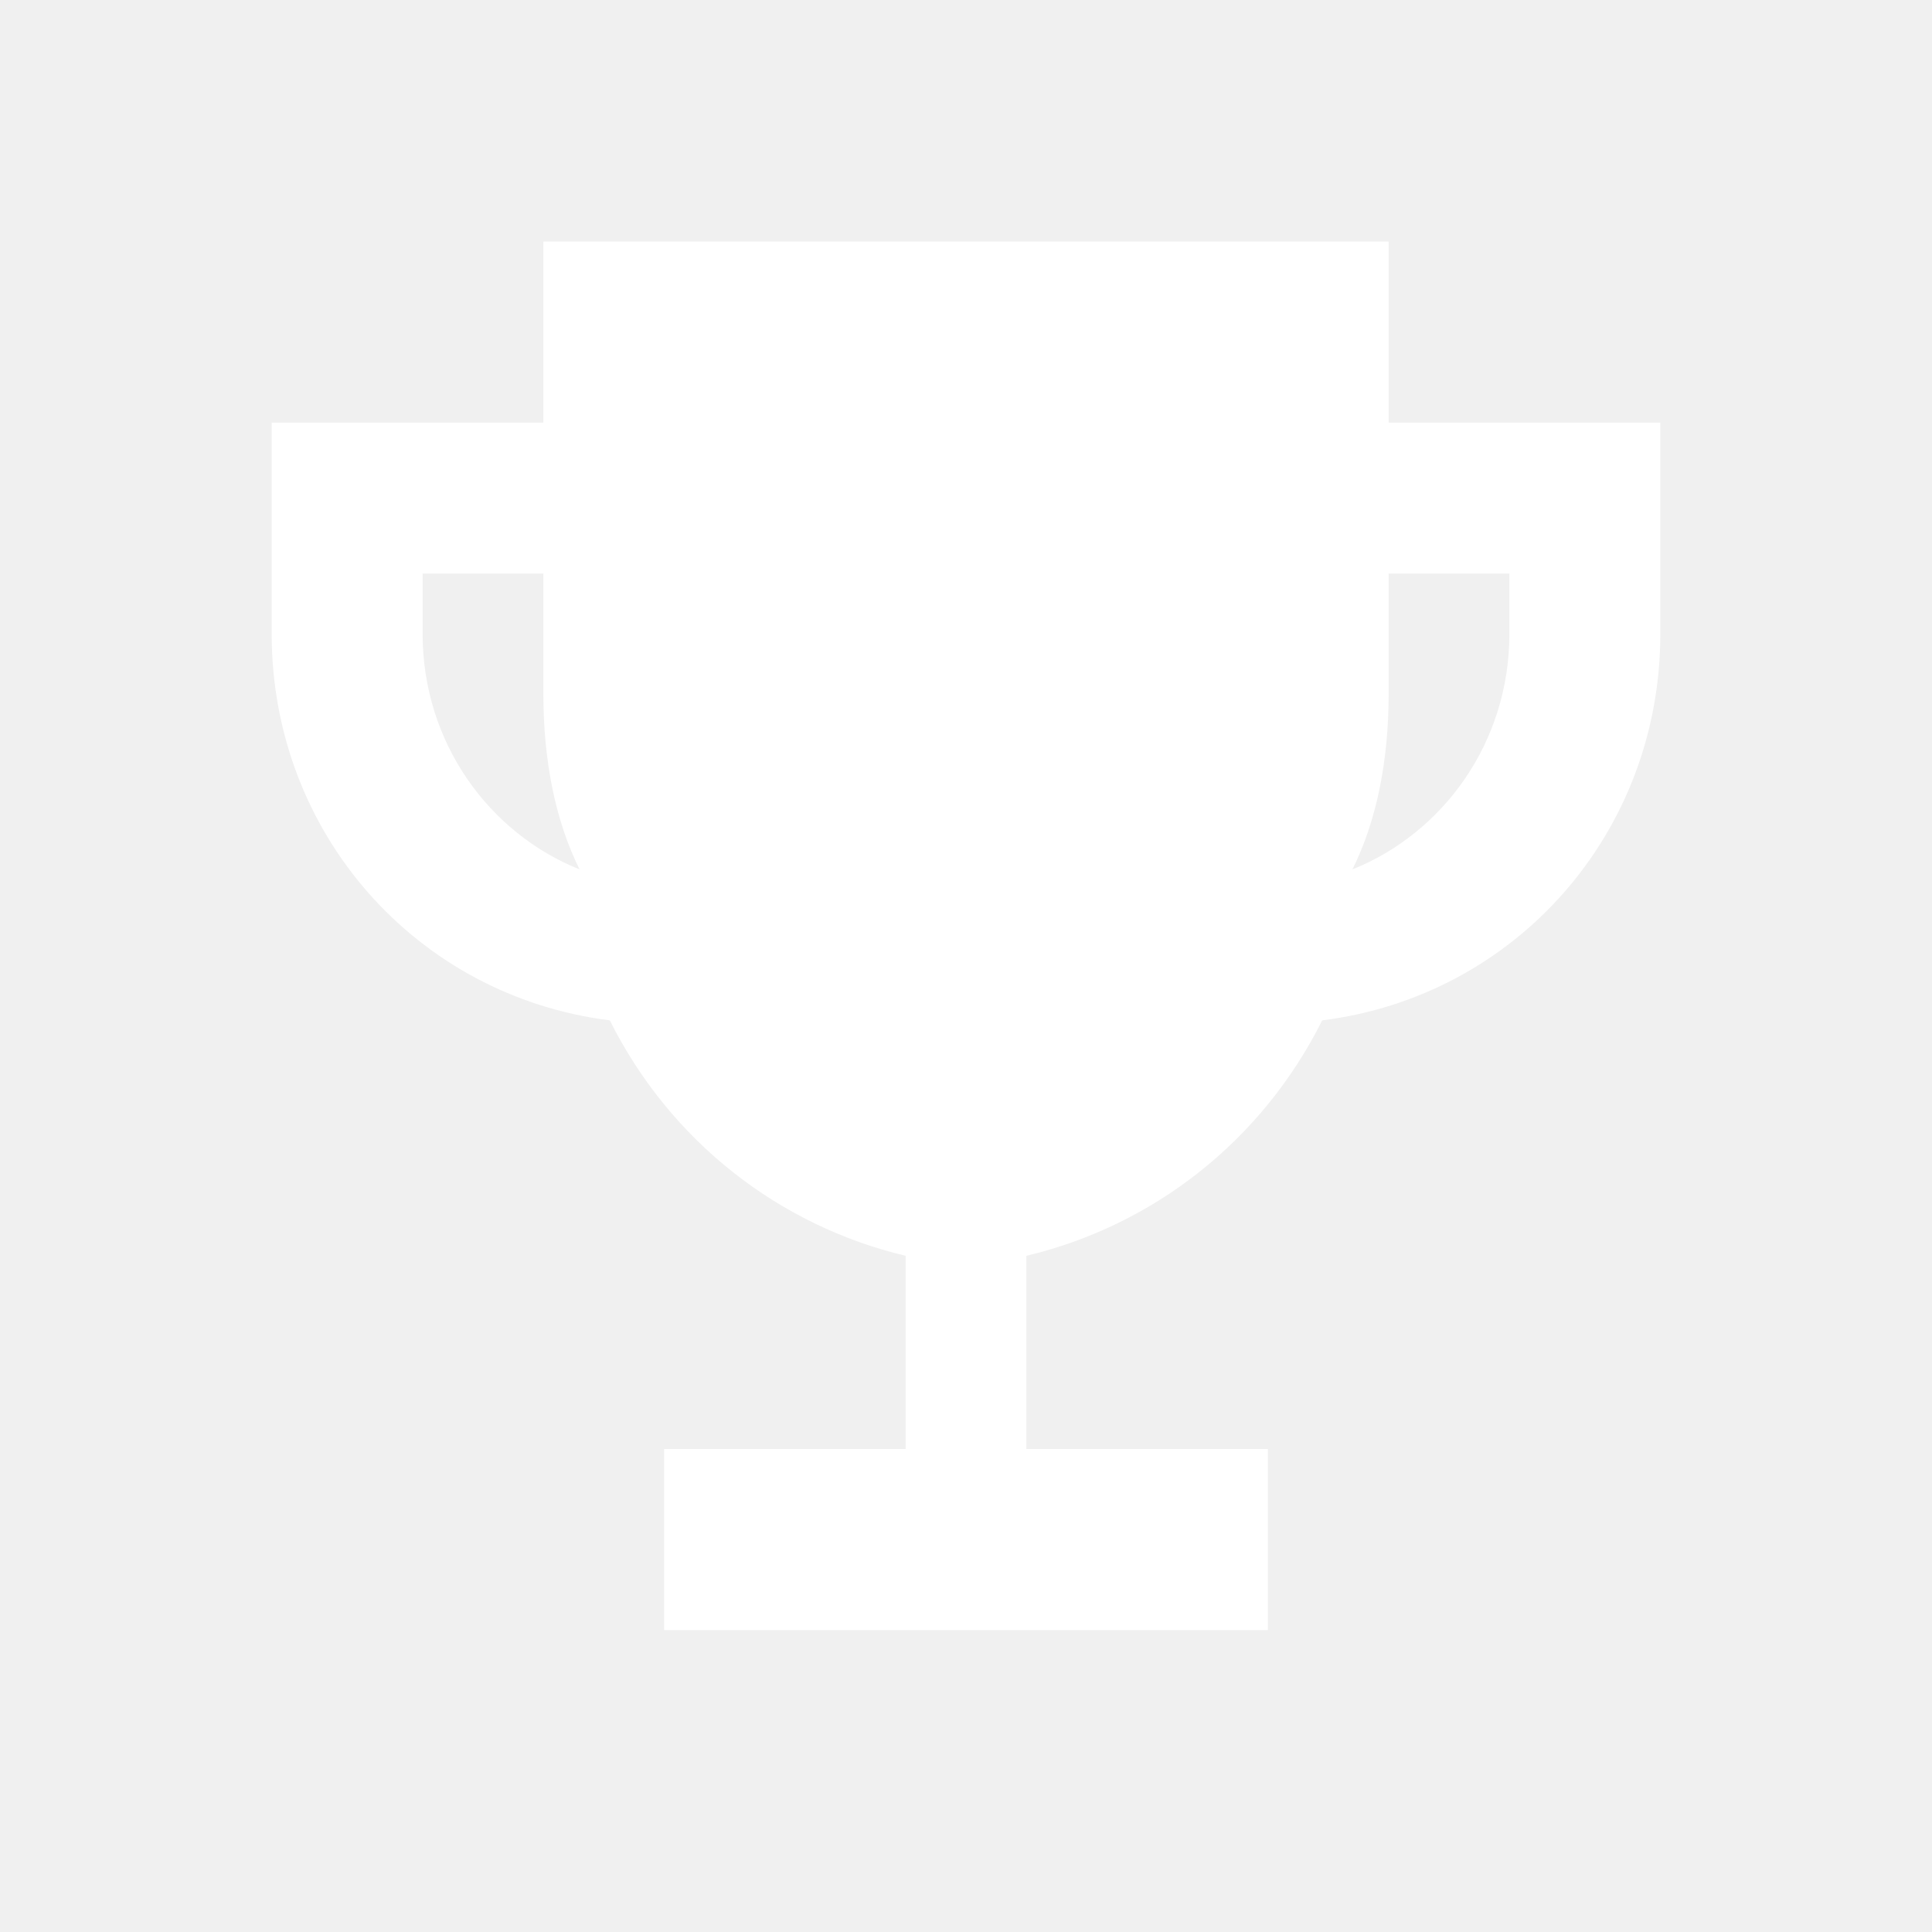
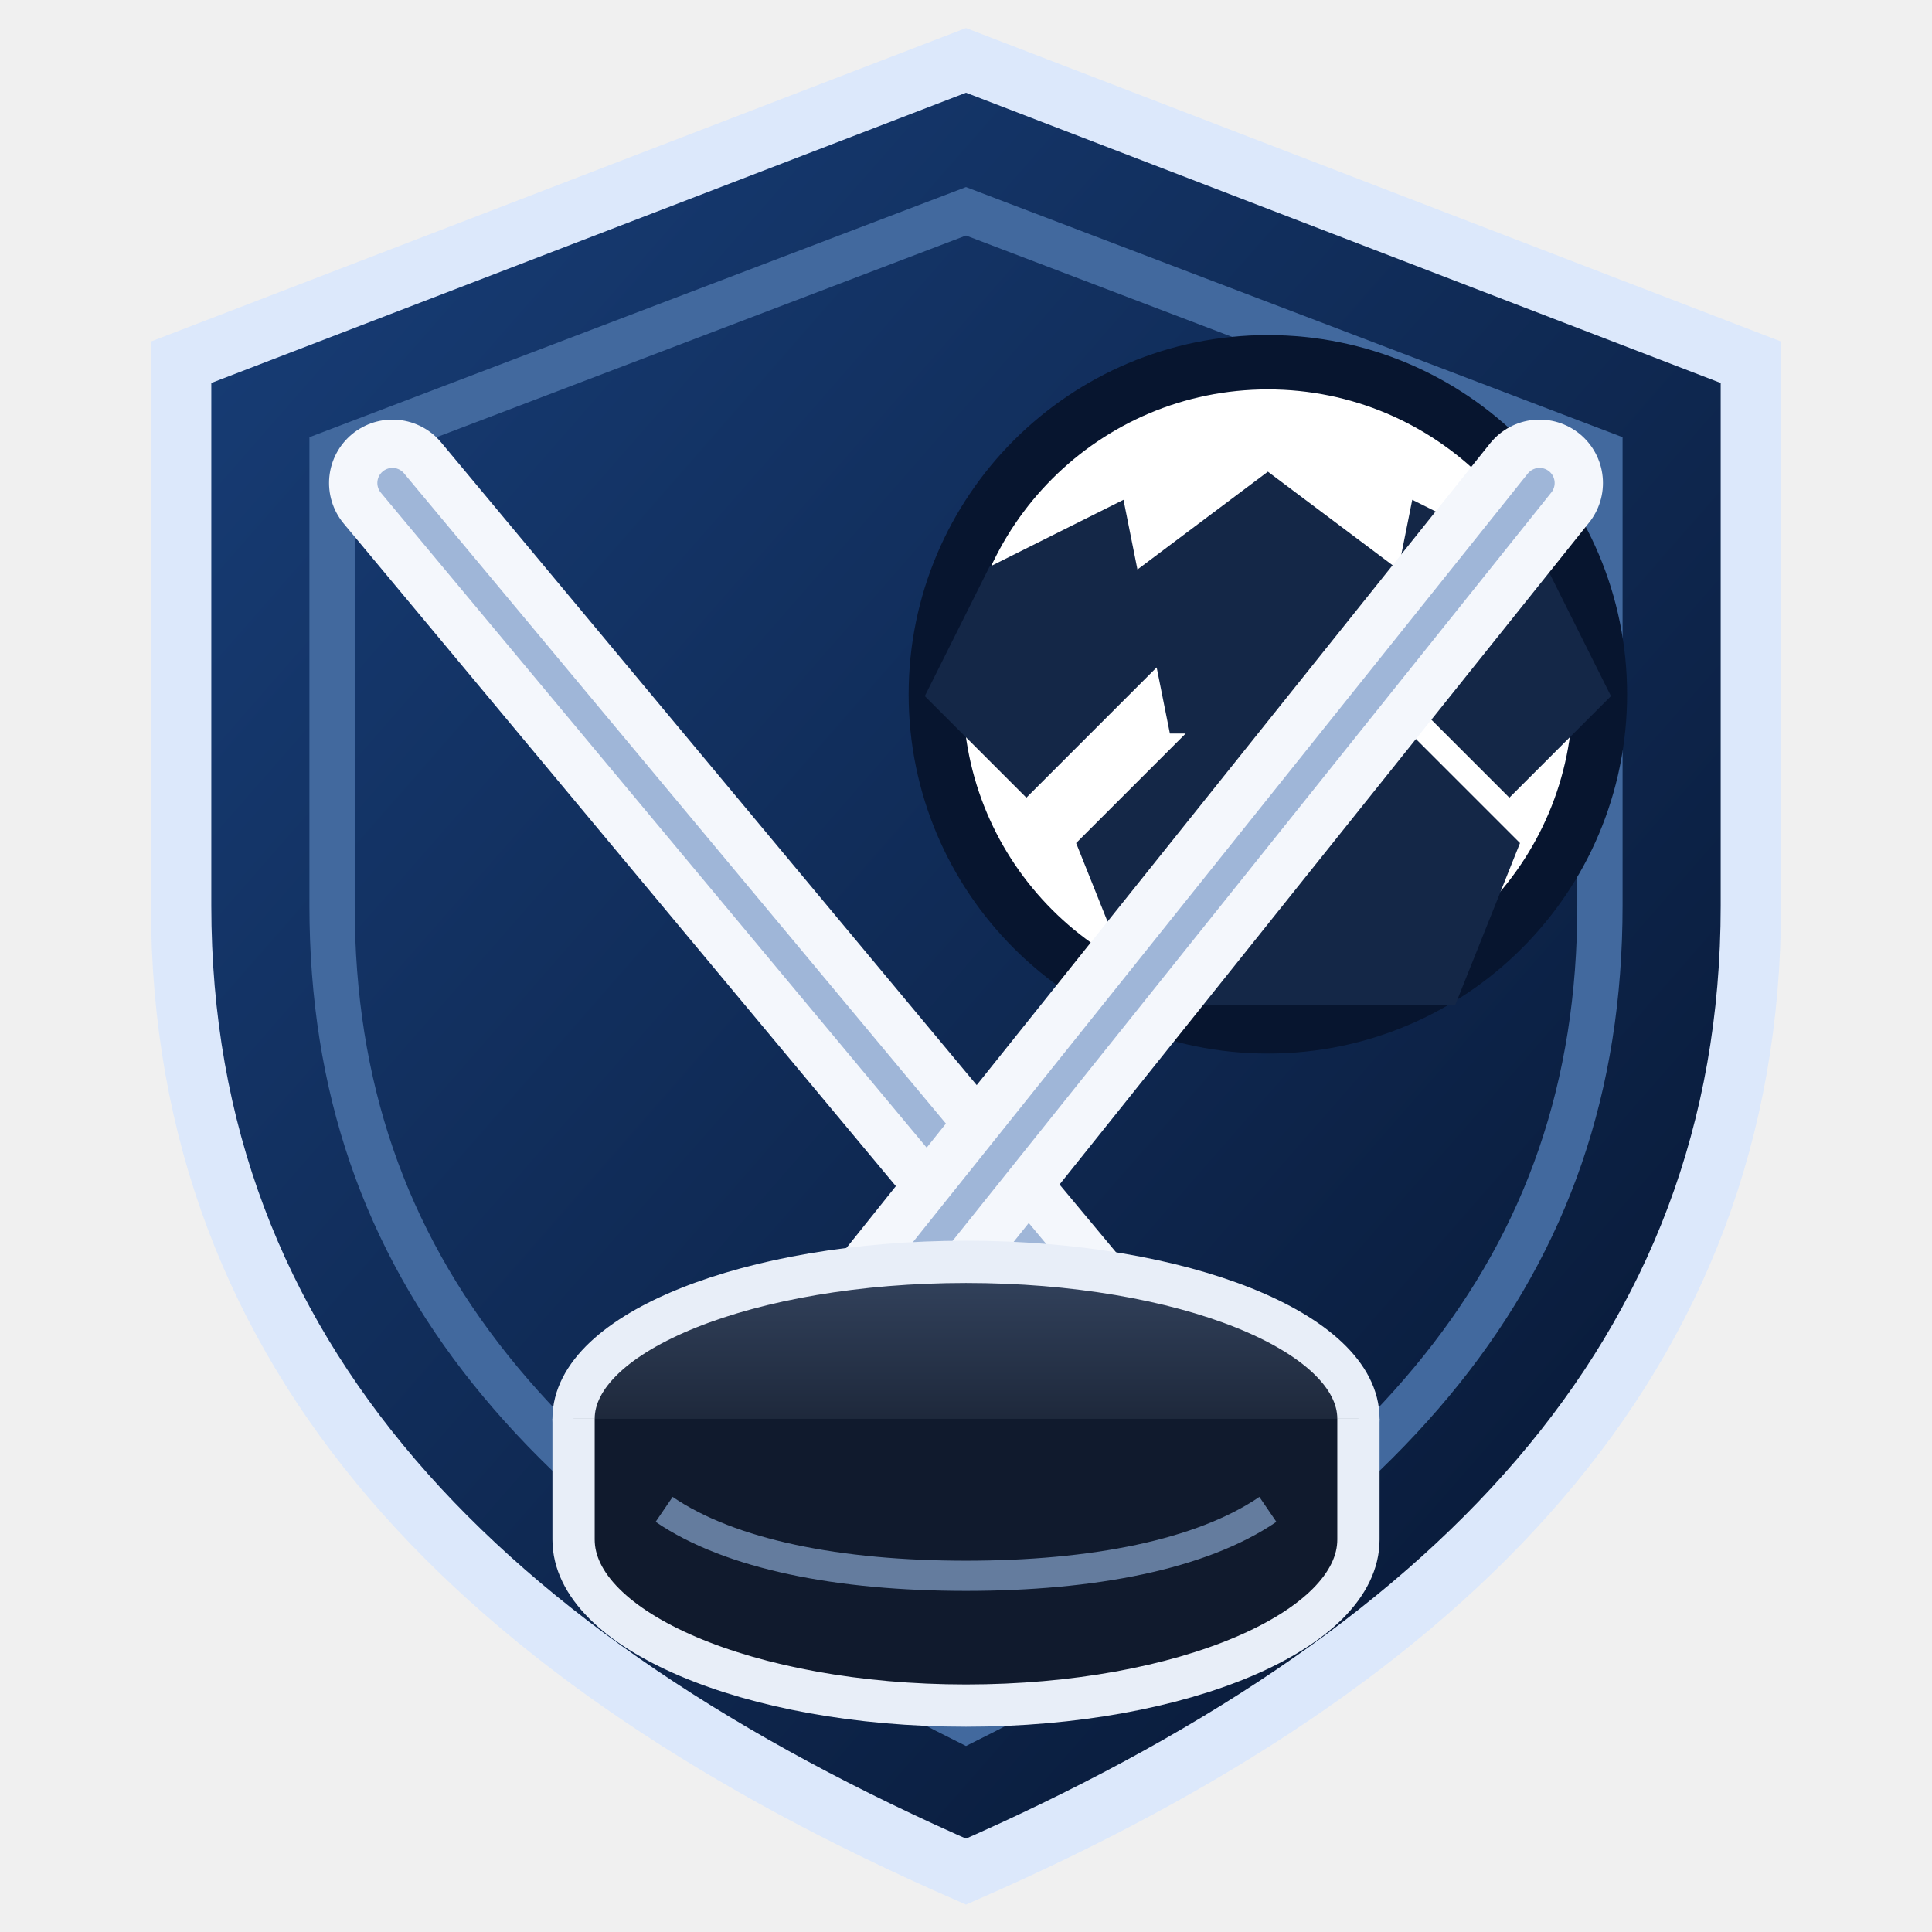
- <svg xmlns="http://www.w3.org/2000/svg" viewBox="0 0 32 32" width="32" height="32">
-   <path d="M9 4h14v3h4.5v3.5c0 3.3-2.4 6-5.6 6.4-1 2-2.8 3.4-4.9 3.9V24h4v3H11v-3h4v-3.2c-2.1-.5-3.9-1.9-4.9-3.9C6.9 16.5 4.5 13.8 4.5 10.5V7H9V4zm0 5.5H7v1c0 1.8 1.1 3.3 2.6 3.9C9.2 13.6 9 12.6 9 11.5v-2zm14 0v2c0 1.1-.2 2.1-.6 2.9 1.5-.6 2.6-2.1 2.6-3.9v-1h-2z" fill="#fff" />
+ <svg xmlns="http://www.w3.org/2000/svg" viewBox="0 0 64 64" width="64" height="64">
+   <defs>
+     <linearGradient id="shield" x1="0" y1="0" x2="1" y2="1">
+       <stop offset="0" stop-color="#183f7a" />
+       <stop offset="1" stop-color="#07152f" />
+     </linearGradient>
+     <linearGradient id="puck" x1="0" y1="0" x2="0" y2="1">
+       <stop offset="0" stop-color="#34445f" />
+       <stop offset="1" stop-color="#080d18" />
+     </linearGradient>
+   </defs>
+   <path d="M32 2 58 12v18c0 15-10 25-26 32C16 55 6 45 6 30V12L32 2Z" fill="url(#shield)" stroke="#dce8fb" stroke-width="2" />
+   <path d="M32 7 53 15v15c0 12-7 20-21 27C18 50 11 42 11 30V15L32 7Z" fill="none" stroke="#42699e" stroke-width="1.5" />
+   <circle cx="42" cy="23" r="11" fill="#fff" stroke="#07152f" stroke-width="1.8" />
+   <path d="m42 16 4 3-1 5h-6l-1-5 4-3Zm-9 3 4-2 1 5-4 4-3-3 2-4Zm18 0 2 4-3 3-4-4 1-5 4 2Zm-15 9 4-4h6l4 4-2 5h-10l-2-5Z" fill="#142747" stroke="#142747" stroke-width=".6" />
+   <path d="M13 16 38 46" fill="none" stroke="#f4f7fc" stroke-width="4.2" stroke-linecap="round" />
+   <path d="M13 16 38 46" fill="none" stroke="#9fb6d8" stroke-width="1" stroke-linecap="round" />
+   <path d="M51 16 27 46" fill="none" stroke="#f4f7fc" stroke-width="4.2" stroke-linecap="round" />
+   <path d="M51 16 27 46" fill="none" stroke="#9fb6d8" stroke-width="1" stroke-linecap="round" />
+   <path d="m35 43 7 6-2 4-8-6Z" fill="#e12636" stroke="#07152f" stroke-width="1" />
+   <path d="m30 43-7 6 2 4 8-6Z" fill="#e12636" stroke="#07152f" stroke-width="1" />
+   <ellipse cx="32" cy="47" rx="13" ry="5.2" fill="url(#puck)" stroke="#e8eef8" stroke-width="1.4" />
+   <path d="M19 47v4c0 3 5.8 5.5 13 5.5S45 54 45 51v-4" fill="#101a2d" stroke="#e8eef8" stroke-width="1.4" />
+   <path d="M22 50c2.2 1.5 5.8 2.2 10 2.2s7.8-.7 10-2.2" fill="none" stroke="#647c9e" stroke-width="1" />
</svg>
